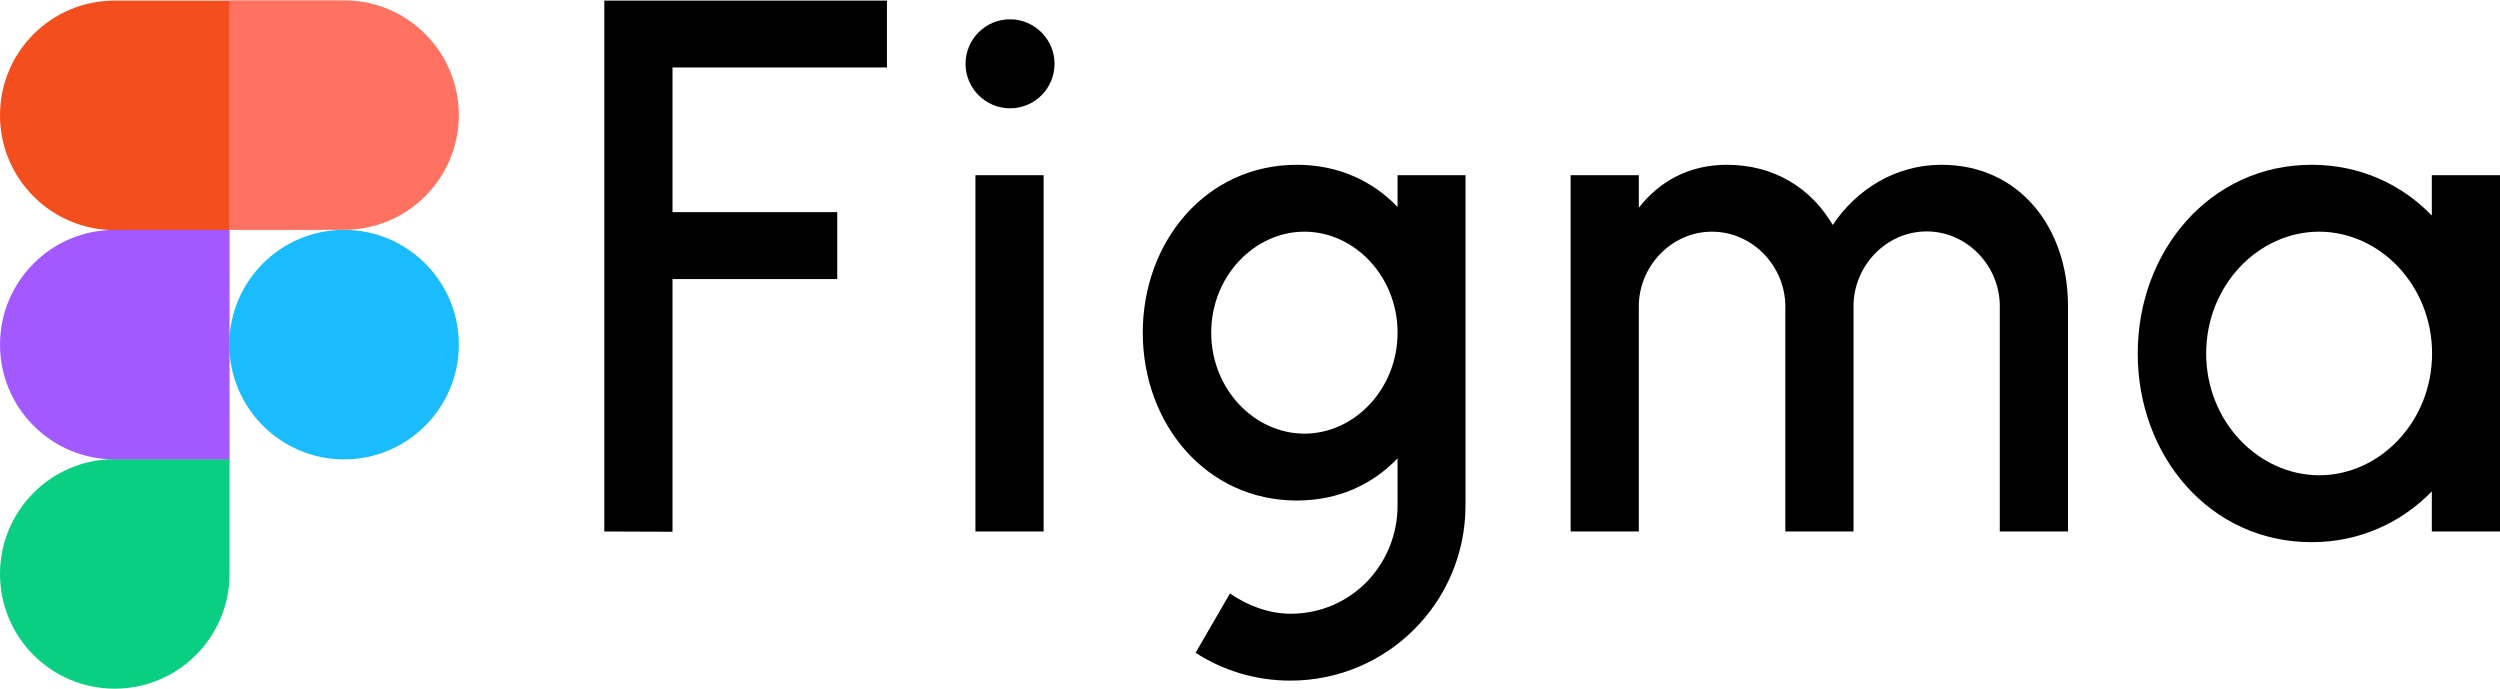
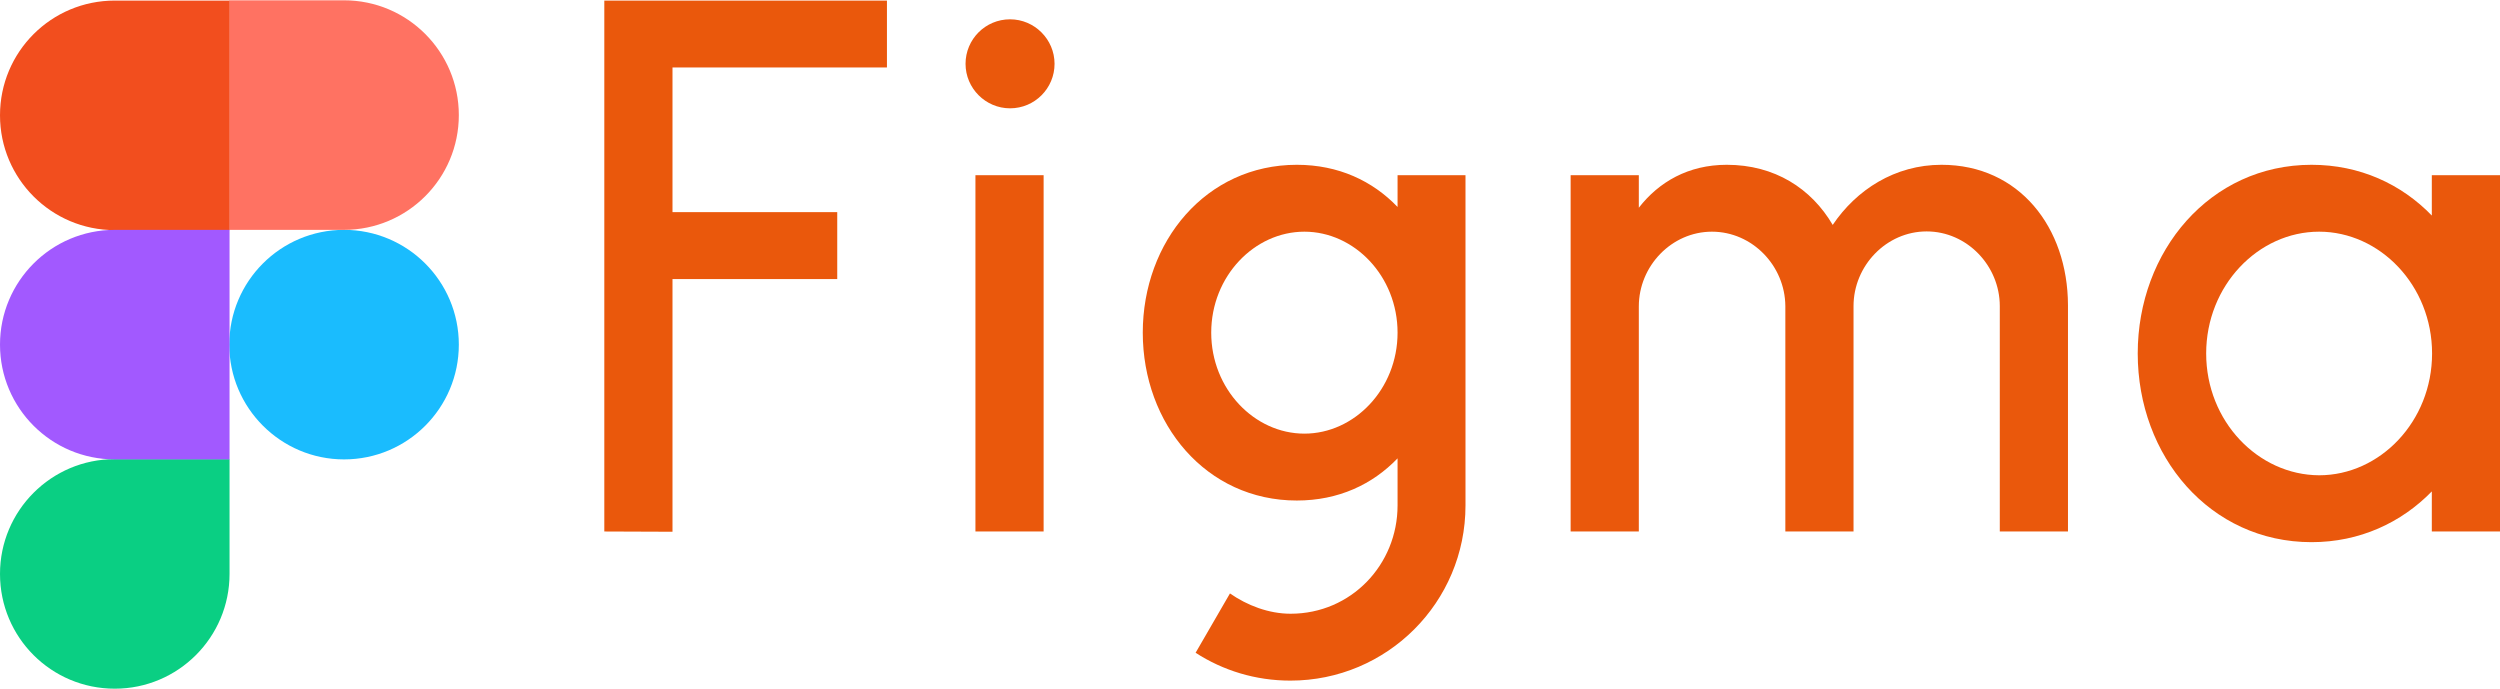
<svg xmlns="http://www.w3.org/2000/svg" viewBox="0 -0.1 960.6 264.5" width="2500" height="689">
-   <path d="M232.2 0v204l26.2.1V107h63.3V81.3h-63.3V25.7h82.4V0zM388.1 41.4c9.5 0 17.1-7.7 17.1-17.1s-7.7-17.1-17.1-17.1c-9.5 0-17.1 7.7-17.1 17.1s7.7 17.1 17.1 17.1zM374.8 67.1V204H401V67.1z" />
-   <path clip-rule="evenodd" d="M498.3 63.1c-34.9 0-59.2 29.5-59.2 64.5s24.3 64.5 59.2 64.5c16 0 29.1-6.2 38.7-16.2V194c0 22.7-17.8 41.6-41.1 41.6-8.4 0-16.7-3.2-23.3-7.8l-13.2 22.8c10.5 6.8 23 10.7 36.4 10.7 37.2 0 67.3-30.1 67.3-67.3V67.1H537v12.2c-9.6-10-22.7-16.2-38.7-16.2zm-32.9 64.5c0-21.7 16.6-38.8 35.8-38.8s35.8 17.1 35.8 38.8-16.6 38.8-35.8 38.8-35.8-17.1-35.8-38.8z" fill-rule="evenodd" />
-   <path d="M657.8 88.8c-15.5 0-28.1 13.2-28.1 28.7V204h-26.2V67.1h26.2v12.5c7.7-9.9 19-16.5 33.8-16.5 18.4 0 32.5 9.1 40.7 23.1 9.1-13.5 23.9-23.1 41.8-23.1 29.9 0 48.5 24.1 48.6 53.9v87h-26.2v-86.6c0-15.5-12.6-28.7-28.1-28.7s-28.1 13.2-28.1 28.7V204H686v-86.6c-.1-15.5-12.7-28.6-28.2-28.6z" />
-   <path clip-rule="evenodd" d="M934.4 82.6c-11.7-12.1-27.7-19.5-46.2-19.5-39 0-66.8 33.1-66.8 72.5s27.7 72.5 66.8 72.5c18.5 0 34.5-7.5 46.2-19.5V204h26.2V67.1h-26.2zm-86.7 53c0-26.1 20-46.8 43.4-46.8 23.3 0 43.4 20.6 43.4 46.8 0 26.1-20 46.8-43.4 46.8-23.4-.1-43.4-20.7-43.4-46.8z" fill-rule="evenodd" />
+   <path d="M232.2 0v204l26.2.1V107h63.3V81.3h-63.3V25.7h82.4V0zM388.1 41.4c9.5 0 17.1-7.7 17.1-17.1s-7.7-17.1-17.1-17.1c-9.5 0-17.1 7.7-17.1 17.1s7.7 17.1 17.1 17.1zM374.8 67.1V204H401V67.1z" style="&#10;    fill: #ea580c;&#10;" />
+   <path clip-rule="evenodd" d="M498.3 63.1c-34.9 0-59.2 29.5-59.2 64.5s24.3 64.5 59.2 64.5c16 0 29.1-6.2 38.7-16.2V194c0 22.7-17.8 41.6-41.1 41.6-8.4 0-16.7-3.2-23.3-7.8l-13.2 22.8c10.5 6.8 23 10.7 36.4 10.7 37.2 0 67.3-30.1 67.3-67.3V67.1H537v12.2c-9.6-10-22.7-16.2-38.7-16.2zm-32.9 64.5c0-21.7 16.6-38.8 35.8-38.8s35.8 17.1 35.8 38.8-16.6 38.8-35.8 38.8-35.8-17.1-35.8-38.8z" fill-rule="evenodd" style="&#10;    fill: #ea580c;&#10;" />
+   <path d="M657.8 88.8c-15.5 0-28.1 13.2-28.1 28.7V204h-26.2V67.1h26.2v12.5c7.7-9.9 19-16.5 33.8-16.5 18.4 0 32.5 9.1 40.7 23.1 9.1-13.5 23.9-23.1 41.8-23.1 29.9 0 48.5 24.1 48.6 53.9v87h-26.2v-86.6c0-15.5-12.6-28.7-28.1-28.7s-28.1 13.2-28.1 28.7V204H686v-86.6c-.1-15.5-12.7-28.6-28.2-28.6z" style="&#10;    fill: #ea580c;&#10;" />
+   <path clip-rule="evenodd" d="M934.4 82.6c-11.7-12.1-27.7-19.5-46.2-19.5-39 0-66.8 33.1-66.8 72.5s27.7 72.5 66.8 72.5c18.5 0 34.5-7.5 46.2-19.5V204h26.2V67.1h-26.2zm-86.7 53c0-26.1 20-46.8 43.4-46.8 23.3 0 43.4 20.6 43.4 46.8 0 26.1-20 46.8-43.4 46.8-23.4-.1-43.4-20.7-43.4-46.8z" fill-rule="evenodd" style="&#10;    fill: #ea580c;&#10;" />
  <path d="M0 0h176.3v264.4H0z" fill="none" />
  <path d="M88.1 132.2c0-24.3 19.7-44.1 44.1-44.1 24.3 0 44.1 19.7 44.1 44.1 0 24.3-19.7 44.1-44.1 44.1-24.3 0-44.1-19.8-44.1-44.1z" fill="#1abcfe" />
  <path d="M0 220.3c0-24.3 19.7-44.1 44.1-44.1h44.1v44.1c0 24.3-19.7 44.1-44.1 44.1-24.4 0-44.1-19.7-44.1-44.1z" fill="#0acf83" />
  <path d="M88.1 0v88.1h44.1c24.3 0 44.1-19.7 44.1-44.1 0-24.3-19.7-44.1-44.1-44.1H88.1z" fill="#ff7262" />
  <path d="M0 44.1c0 24.3 19.7 44.1 44.1 44.1h44.1V0H44.1C19.7 0 0 19.7 0 44.1z" fill="#f24e1e" />
  <path d="M0 132.2c0 24.3 19.7 44.1 44.1 44.1h44.1V88.1H44.1C19.7 88.1 0 107.9 0 132.2z" fill="#a259ff" />
</svg>
